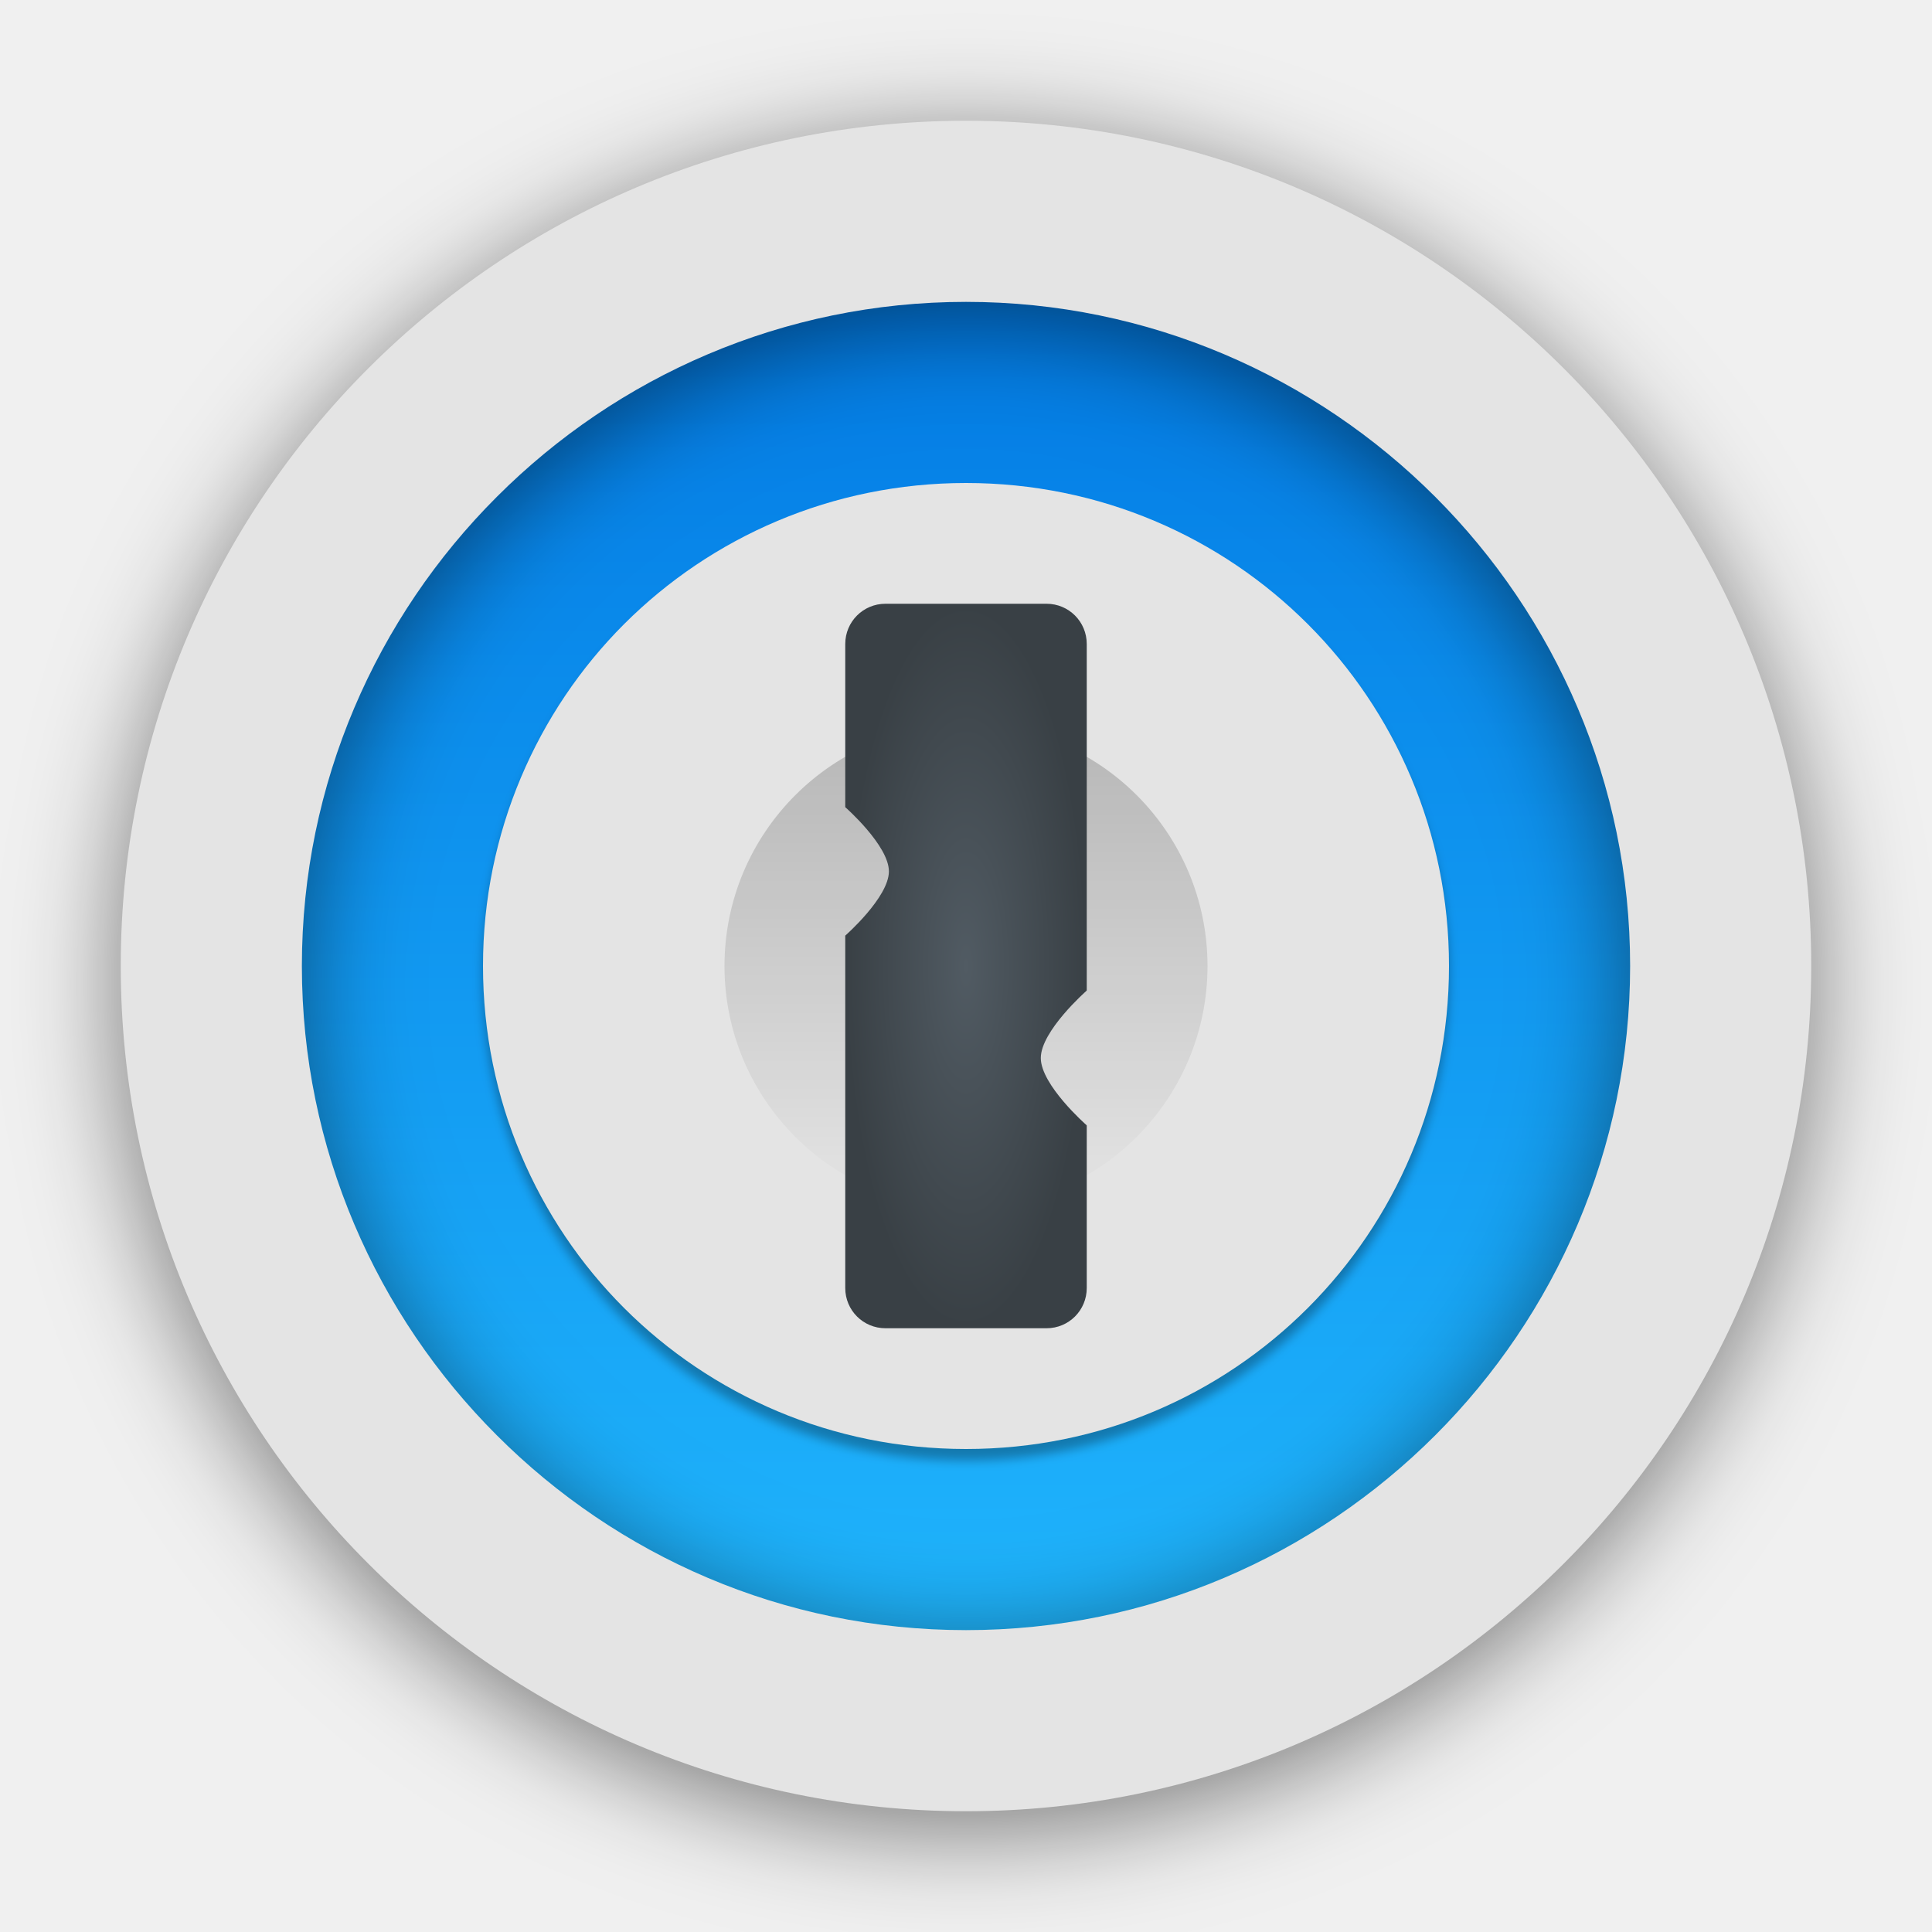
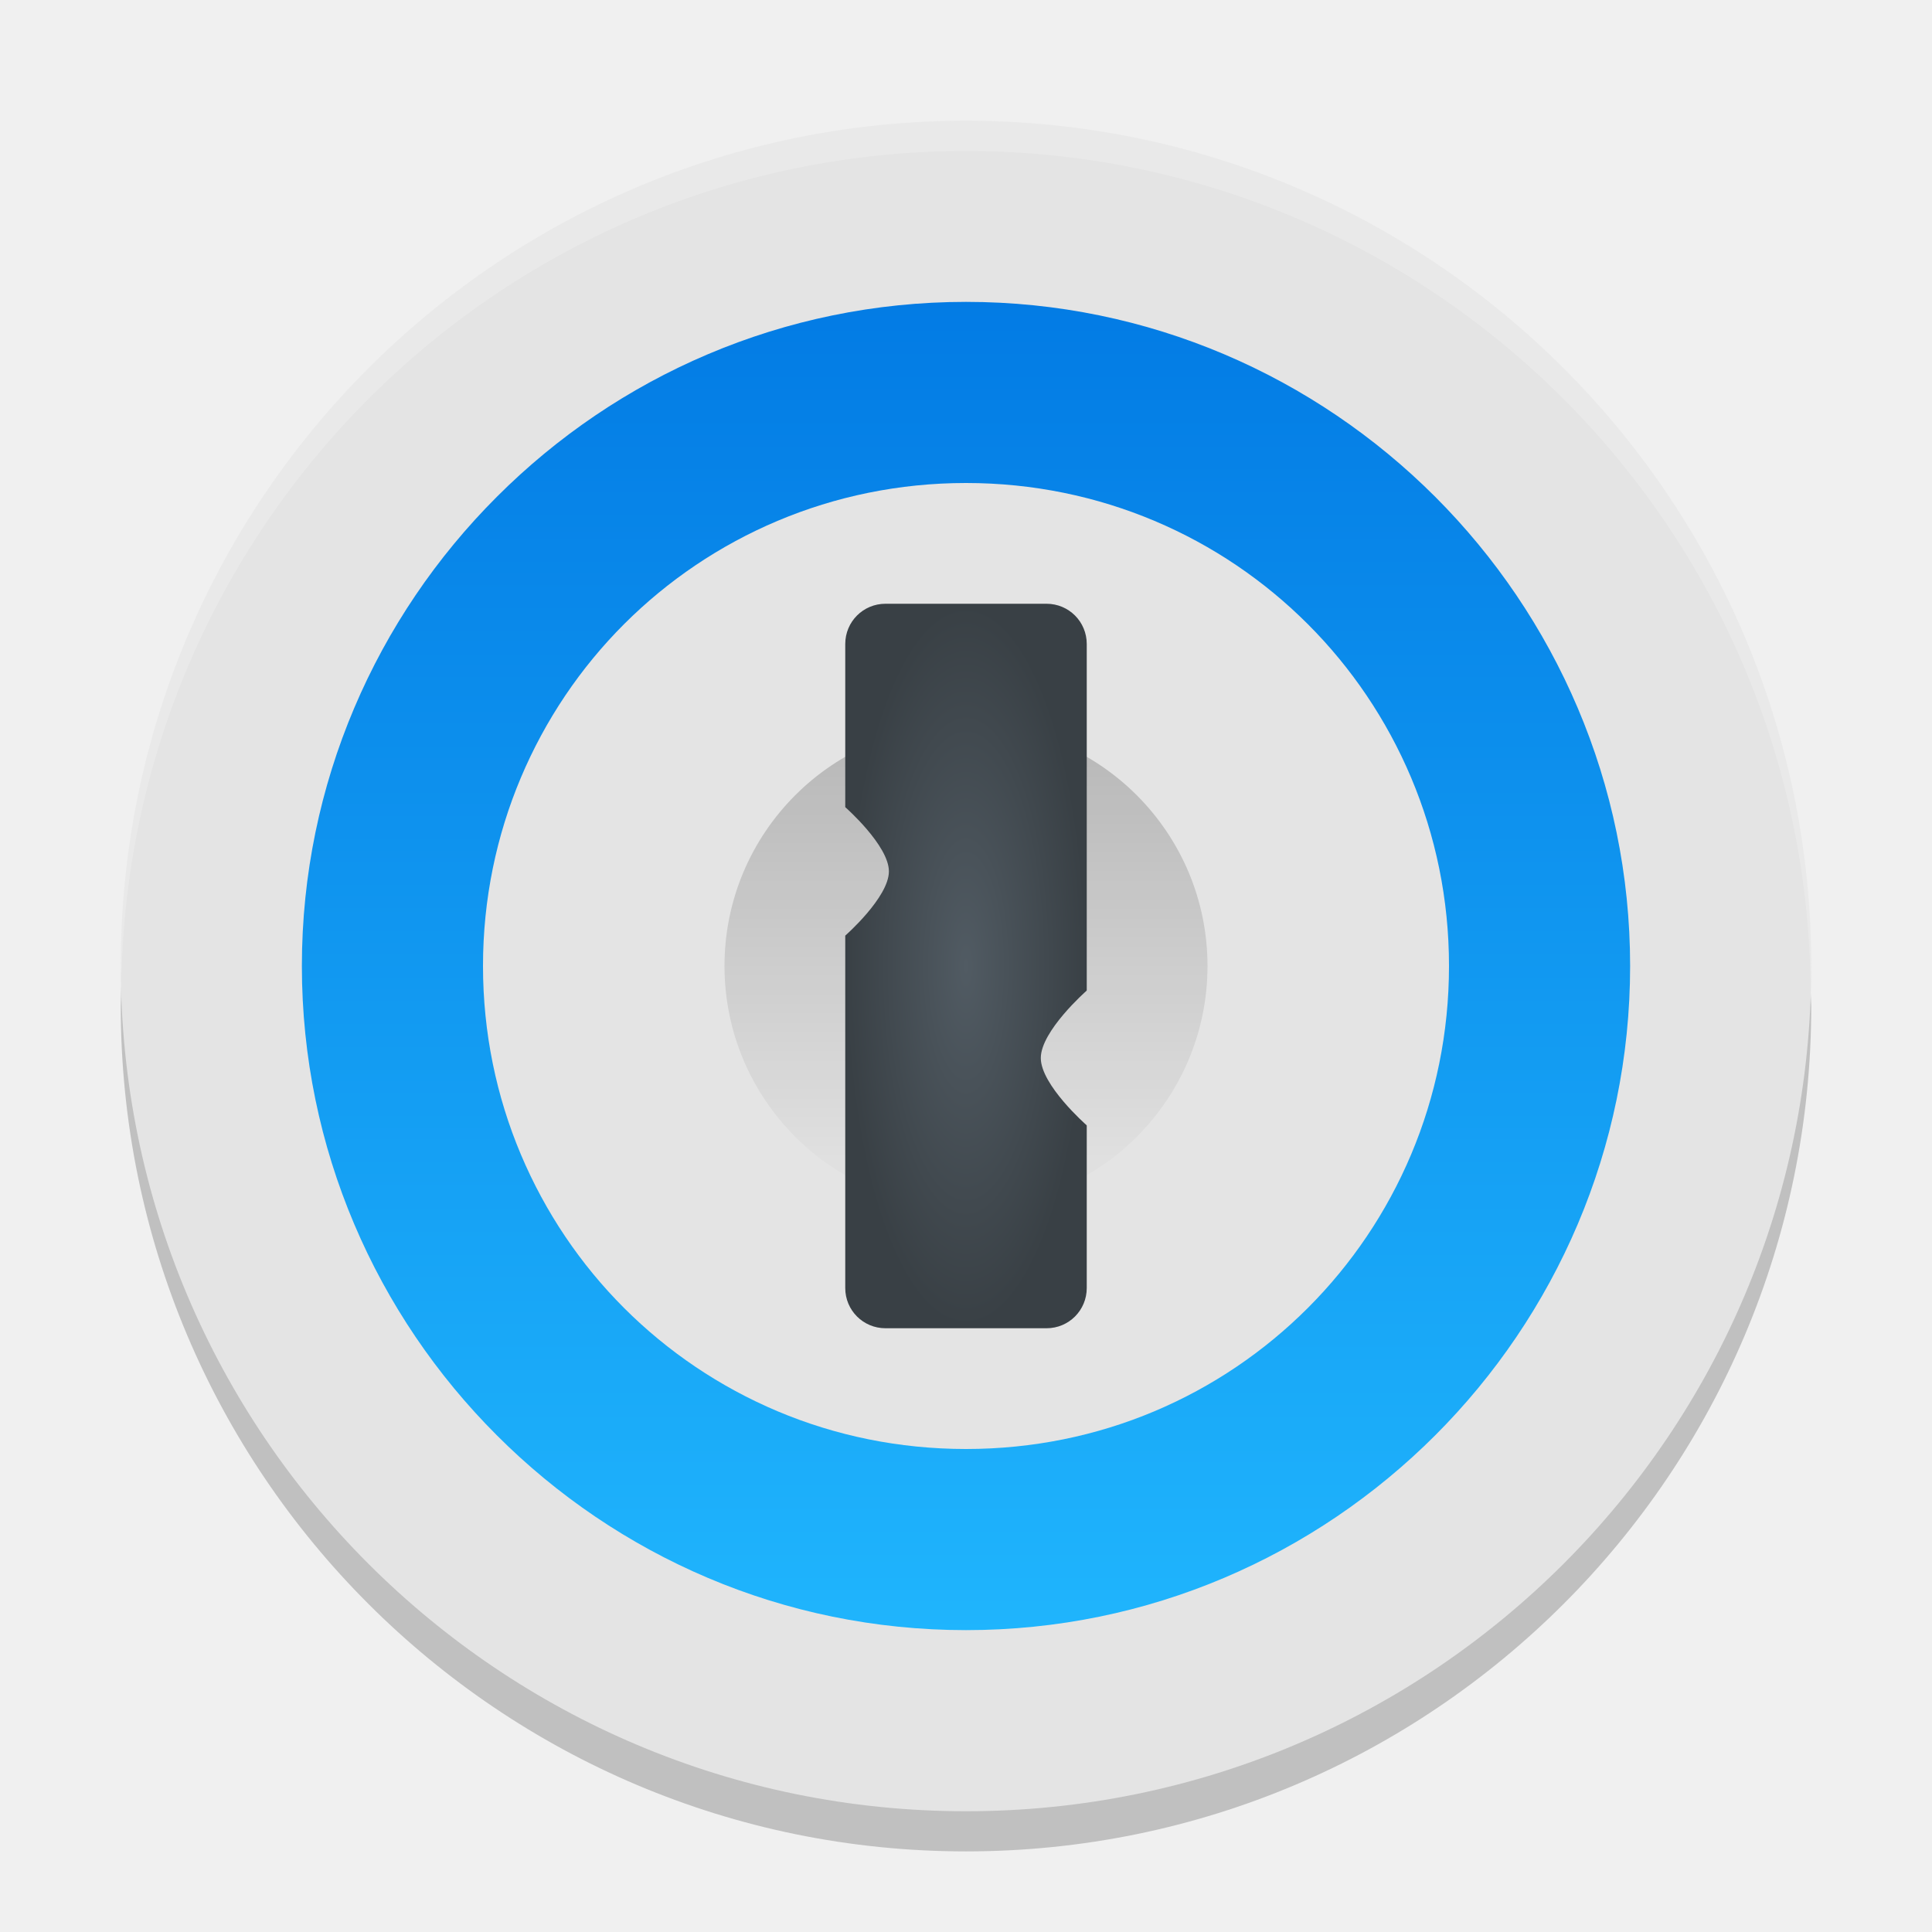
<svg xmlns="http://www.w3.org/2000/svg" xmlns:xlink="http://www.w3.org/1999/xlink" id="svg18" version="1.1" height="32" width="32">
  <defs id="defs22">
    <linearGradient id="linearGradient1005">
      <stop id="stop1001" offset="0" style="stop-color:#515b63;stop-opacity:1" />
      <stop id="stop1003" offset="1" style="stop-color:#394045;stop-opacity:1" />
    </linearGradient>
    <linearGradient id="linearGradient861">
      <stop id="stop857" offset="0" style="stop-color:#0076e2;stop-opacity:1;" />
      <stop id="stop859" offset="1" style="stop-color:#22baff;stop-opacity:1" />
    </linearGradient>
    <linearGradient id="linearGradient853">
      <stop id="stop849" offset="0" style="stop-color:#000000;stop-opacity:1;" />
      <stop id="stop851" offset="1" style="stop-color:#000000;stop-opacity:0;" />
    </linearGradient>
    <linearGradient gradientUnits="userSpaceOnUse" y2="20" x2="16" y1="12" x1="16" id="linearGradient855" xlink:href="#linearGradient853" />
    <linearGradient gradientTransform="matrix(0.9285714,0,0,0.9285714,23.79903,55.38508)" gradientUnits="userSpaceOnUse" y2="-28.415" x2="-8.399" y1="-56.415" x1="-8.399" id="linearGradient949" xlink:href="#linearGradient861" />
-     <filter height="1.024" y="-0.012" width="1.024" x="-0.012" id="filter993" style="color-interpolation-filters:sRGB">
-       <feGaussianBlur id="feGaussianBlur995" stdDeviation="0.08" />
-     </filter>
    <radialGradient gradientUnits="userSpaceOnUse" gradientTransform="matrix(1,0,0,3,0,-32)" r="2" fy="16" fx="16" cy="16" cx="16" id="radialGradient1007" xlink:href="#linearGradient1005" />
-     <filter style="color-interpolation-filters:sRGB" id="filter17686" x="-0.075" width="1.15" y="-0.075" height="1.15">
-       <feGaussianBlur stdDeviation="0.875" id="feGaussianBlur17688" />
-     </filter>
  </defs>
-   <circle id="circle4-6-9" r="13" cy="16" cx="16" style="fill:url(#linearGradient949);fill-opacity:1;stroke-width:0.929" />
-   <path id="circle4-6-6" style="opacity:0.3;fill:#000000;fill-opacity:1;filter:url(#filter993)" d="m 16,8.192 c -1.109,0 -2.163,0.223 -3.121,0.627 -0.958,0.404 -1.82,0.988 -2.543,1.711 -0.723,0.723 -1.305,1.585 -1.709,2.543 C 8.223,14.031 8,15.083 8,16.192 c 0,1.109 0.223,2.163 0.627,3.121 0.404,0.958 0.986,1.82 1.709,2.543 0.723,0.723 1.585,1.307 2.543,1.711 0.958,0.404 2.013,0.625 3.121,0.625 1.109,0 2.163,-0.221 3.121,-0.625 0.958,-0.404 1.818,-0.988 2.541,-1.711 0.723,-0.723 1.307,-1.585 1.711,-2.543 C 23.777,18.355 24,17.301 24,16.192 24,15.083 23.777,14.031 23.373,13.073 22.969,12.115 22.385,11.253 21.662,10.53 20.939,9.807 20.079,9.223 19.121,8.819 18.163,8.415 17.109,8.192 16,8.192 Z" />
-   <path d="M 16,8 C 14.891,8 13.837,8.223 12.879,8.627 11.921,9.031 11.059,9.615 10.336,10.338 9.613,11.061 9.031,11.923 8.627,12.881 8.223,13.839 8,14.891 8,16 c 0,1.109 0.223,2.163 0.627,3.121 0.404,0.958 0.986,1.82 1.709,2.543 0.723,0.723 1.585,1.307 2.543,1.711 C 13.837,23.779 14.891,24 16,24 c 1.109,0 2.163,-0.221 3.121,-0.625 0.958,-0.404 1.818,-0.988 2.541,-1.711 0.723,-0.723 1.307,-1.585 1.711,-2.543 C 23.777,18.163 24,17.109 24,16 24,14.891 23.777,13.839 23.373,12.881 22.969,11.923 22.385,11.061 21.662,10.338 20.939,9.615 20.079,9.031 19.121,8.627 18.163,8.223 17.109,8 16,8 Z" style="fill:#e4e4e4" id="circle4-6" />
-   <circle id="circle6" r="4" cy="16" cx="16" style="opacity:0.2;fill-opacity:1;fill:url(#linearGradient855)" />
-   <path id="path10" d="M 14.667,10 C 14.297,10 14,10.297 14,10.667 v 2.702 c 0,0 0.723,0.635 0.723,1.064 0,0.429 -0.723,1.064 -0.723,1.064 v 5.837 C 14,21.703 14.297,22 14.667,22 h 2.667 C 17.703,22 18,21.703 18,21.333 v -2.691 l -0.007,-0.009 c 0,0 -0.754,-0.662 -0.754,-1.109 -8.4e-5,-0.447 0.754,-1.111 0.754,-1.111 L 18,16.404 V 10.667 C 18,10.297 17.703,10 17.333,10 Z" style="fill:url(#radialGradient1007);fill-opacity:1" />
-   <path id="path938-0" style="opacity:0.5;fill:#000000;fill-opacity:1;filter:url(#filter17686)" d="m 16,2.3 a 14,14 0 0 0 -14,14 14,14 0 0 0 14,14 14,14 0 0 0 14,-14 14,14 0 0 0 -14,-14 z m 0,3 c 1.515,0 2.96,0.309 4.275,0.867 1.315,0.558 2.5,1.365 3.496,2.361 0.996,0.996 1.803,2.183 2.361,3.498 C 26.691,13.342 27,14.785 27,16.3 c 0,1.515 -0.309,2.96 -0.867,4.275 -0.558,1.315 -1.365,2.502 -2.361,3.498 -0.996,0.996 -2.181,1.803 -3.496,2.361 C 18.96,26.993 17.515,27.3 16,27.3 14.485,27.3 13.04,26.993 11.725,26.435 10.409,25.877 9.225,25.07 8.229,24.073 7.232,23.077 6.425,21.891 5.867,20.575 5.309,19.26 5,17.815 5,16.3 5,14.785 5.309,13.342 5.867,12.027 6.425,10.711 7.232,9.525 8.229,8.529 9.225,7.532 10.409,6.725 11.725,6.167 13.04,5.609 14.485,5.3 16,5.3 Z" />
-   <path d="M 16,2 A 14,14 0 0 0 2,16 14,14 0 0 0 16,30 14,14 0 0 0 30,16 14,14 0 0 0 16,2 Z m 0,3 c 1.515,0 2.96,0.309 4.275,0.867 1.315,0.558 2.5,1.365 3.496,2.361 0.996,0.996 1.803,2.183 2.361,3.498 C 26.691,13.042 27,14.485 27,16 c 0,1.515 -0.309,2.96 -0.867,4.275 -0.558,1.315 -1.365,2.502 -2.361,3.498 -0.996,0.996 -2.181,1.803 -3.496,2.361 C 18.96,26.693 17.515,27 16,27 14.485,27 13.04,26.693 11.725,26.135 10.409,25.577 9.225,24.77 8.229,23.773 7.232,22.777 6.425,21.591 5.867,20.275 5.309,18.96 5,17.515 5,16 5,14.485 5.309,13.042 5.867,11.727 6.425,10.411 7.232,9.225 8.229,8.229 9.225,7.232 10.409,6.425 11.725,5.867 13.04,5.309 14.485,5 16,5 Z" style="fill:#e4e4e4" id="path938" />
+   <path style="opacity:0.2;stroke-width:0.5" d="M 2.022,16.079 A 14,14 0 0 0 2,16.665 a 14,14 0 0 0 14,14 14,14 0 0 0 14,-14 A 14,14 0 0 0 29.979,16.251 14,14 0 0 1 16,29.665 14,14 0 0 1 2.022,16.079 Z" id="path2" />
+   <g id="g338">
+     <circle id="circle4-6-9" r="13" cy="16" cx="16" style="fill:url(#linearGradient949);fill-opacity:1;stroke-width:0.929" />
+     <path d="M 16,8 C 14.891,8 13.837,8.223 12.879,8.627 11.921,9.031 11.059,9.615 10.336,10.338 9.613,11.061 9.031,11.923 8.627,12.881 8.223,13.839 8,14.891 8,16 c 0,1.109 0.223,2.163 0.627,3.121 0.404,0.958 0.986,1.82 1.709,2.543 0.723,0.723 1.585,1.307 2.543,1.711 C 13.837,23.779 14.891,24 16,24 c 1.109,0 2.163,-0.221 3.121,-0.625 0.958,-0.404 1.818,-0.988 2.541,-1.711 0.723,-0.723 1.307,-1.585 1.711,-2.543 C 23.777,18.163 24,17.109 24,16 24,14.891 23.777,13.839 23.373,12.881 22.969,11.923 22.385,11.061 21.662,10.338 20.939,9.615 20.079,9.031 19.121,8.627 18.163,8.223 17.109,8 16,8 Z" style="fill:#e4e4e4" id="circle4-6" />
+     <circle id="circle6" r="4" cy="16" cx="16" style="opacity:0.2;fill:url(#linearGradient855);fill-opacity:1" />
+     <path id="path10" d="M 14.667,10 C 14.297,10 14,10.297 14,10.667 v 2.702 c 0,0 0.723,0.635 0.723,1.064 0,0.429 -0.723,1.064 -0.723,1.064 v 5.837 C 14,21.703 14.297,22 14.667,22 h 2.667 C 17.703,22 18,21.703 18,21.333 v -2.691 l -0.007,-0.009 c 0,0 -0.754,-0.662 -0.754,-1.109 -8.4e-5,-0.447 0.754,-1.111 0.754,-1.111 L 18,16.404 V 10.667 C 18,10.297 17.703,10 17.333,10 Z" style="fill:url(#radialGradient1007);fill-opacity:1" />
+     <path d="M 16,2 A 14,14 0 0 0 2,16 14,14 0 0 0 16,30 14,14 0 0 0 30,16 14,14 0 0 0 16,2 Z m 0,3 c 1.515,0 2.96,0.309 4.275,0.867 1.315,0.558 2.5,1.365 3.496,2.361 0.996,0.996 1.803,2.183 2.361,3.498 C 26.691,13.042 27,14.485 27,16 c 0,1.515 -0.309,2.96 -0.867,4.275 -0.558,1.315 -1.365,2.502 -2.361,3.498 -0.996,0.996 -2.181,1.803 -3.496,2.361 C 18.96,26.693 17.515,27 16,27 14.485,27 13.04,26.693 11.725,26.135 10.409,25.577 9.225,24.77 8.229,23.773 7.232,22.777 6.425,21.591 5.867,20.275 5.309,18.96 5,17.515 5,16 5,14.485 5.309,13.042 5.867,11.727 6.425,10.411 7.232,9.225 8.229,8.229 9.225,7.232 10.409,6.425 11.725,5.867 13.04,5.309 14.485,5 16,5 Z" style="fill:#e4e4e4" id="path938" />
+   </g>
+   <path style="opacity:0.2;fill:#ffffff;stroke-width:0.5" d="M 16,2 A 14,14 0 0 0 2,16 14,14 0 0 0 2.011,16.203 14,14 0 0 1 16,2.5 h 9.77e-4 A 14,14 0 0 1 29.989,16.293 14,14 0 0 0 30,16 14,14 0 0 0 16,2 Z" id="path6" />
</svg>
